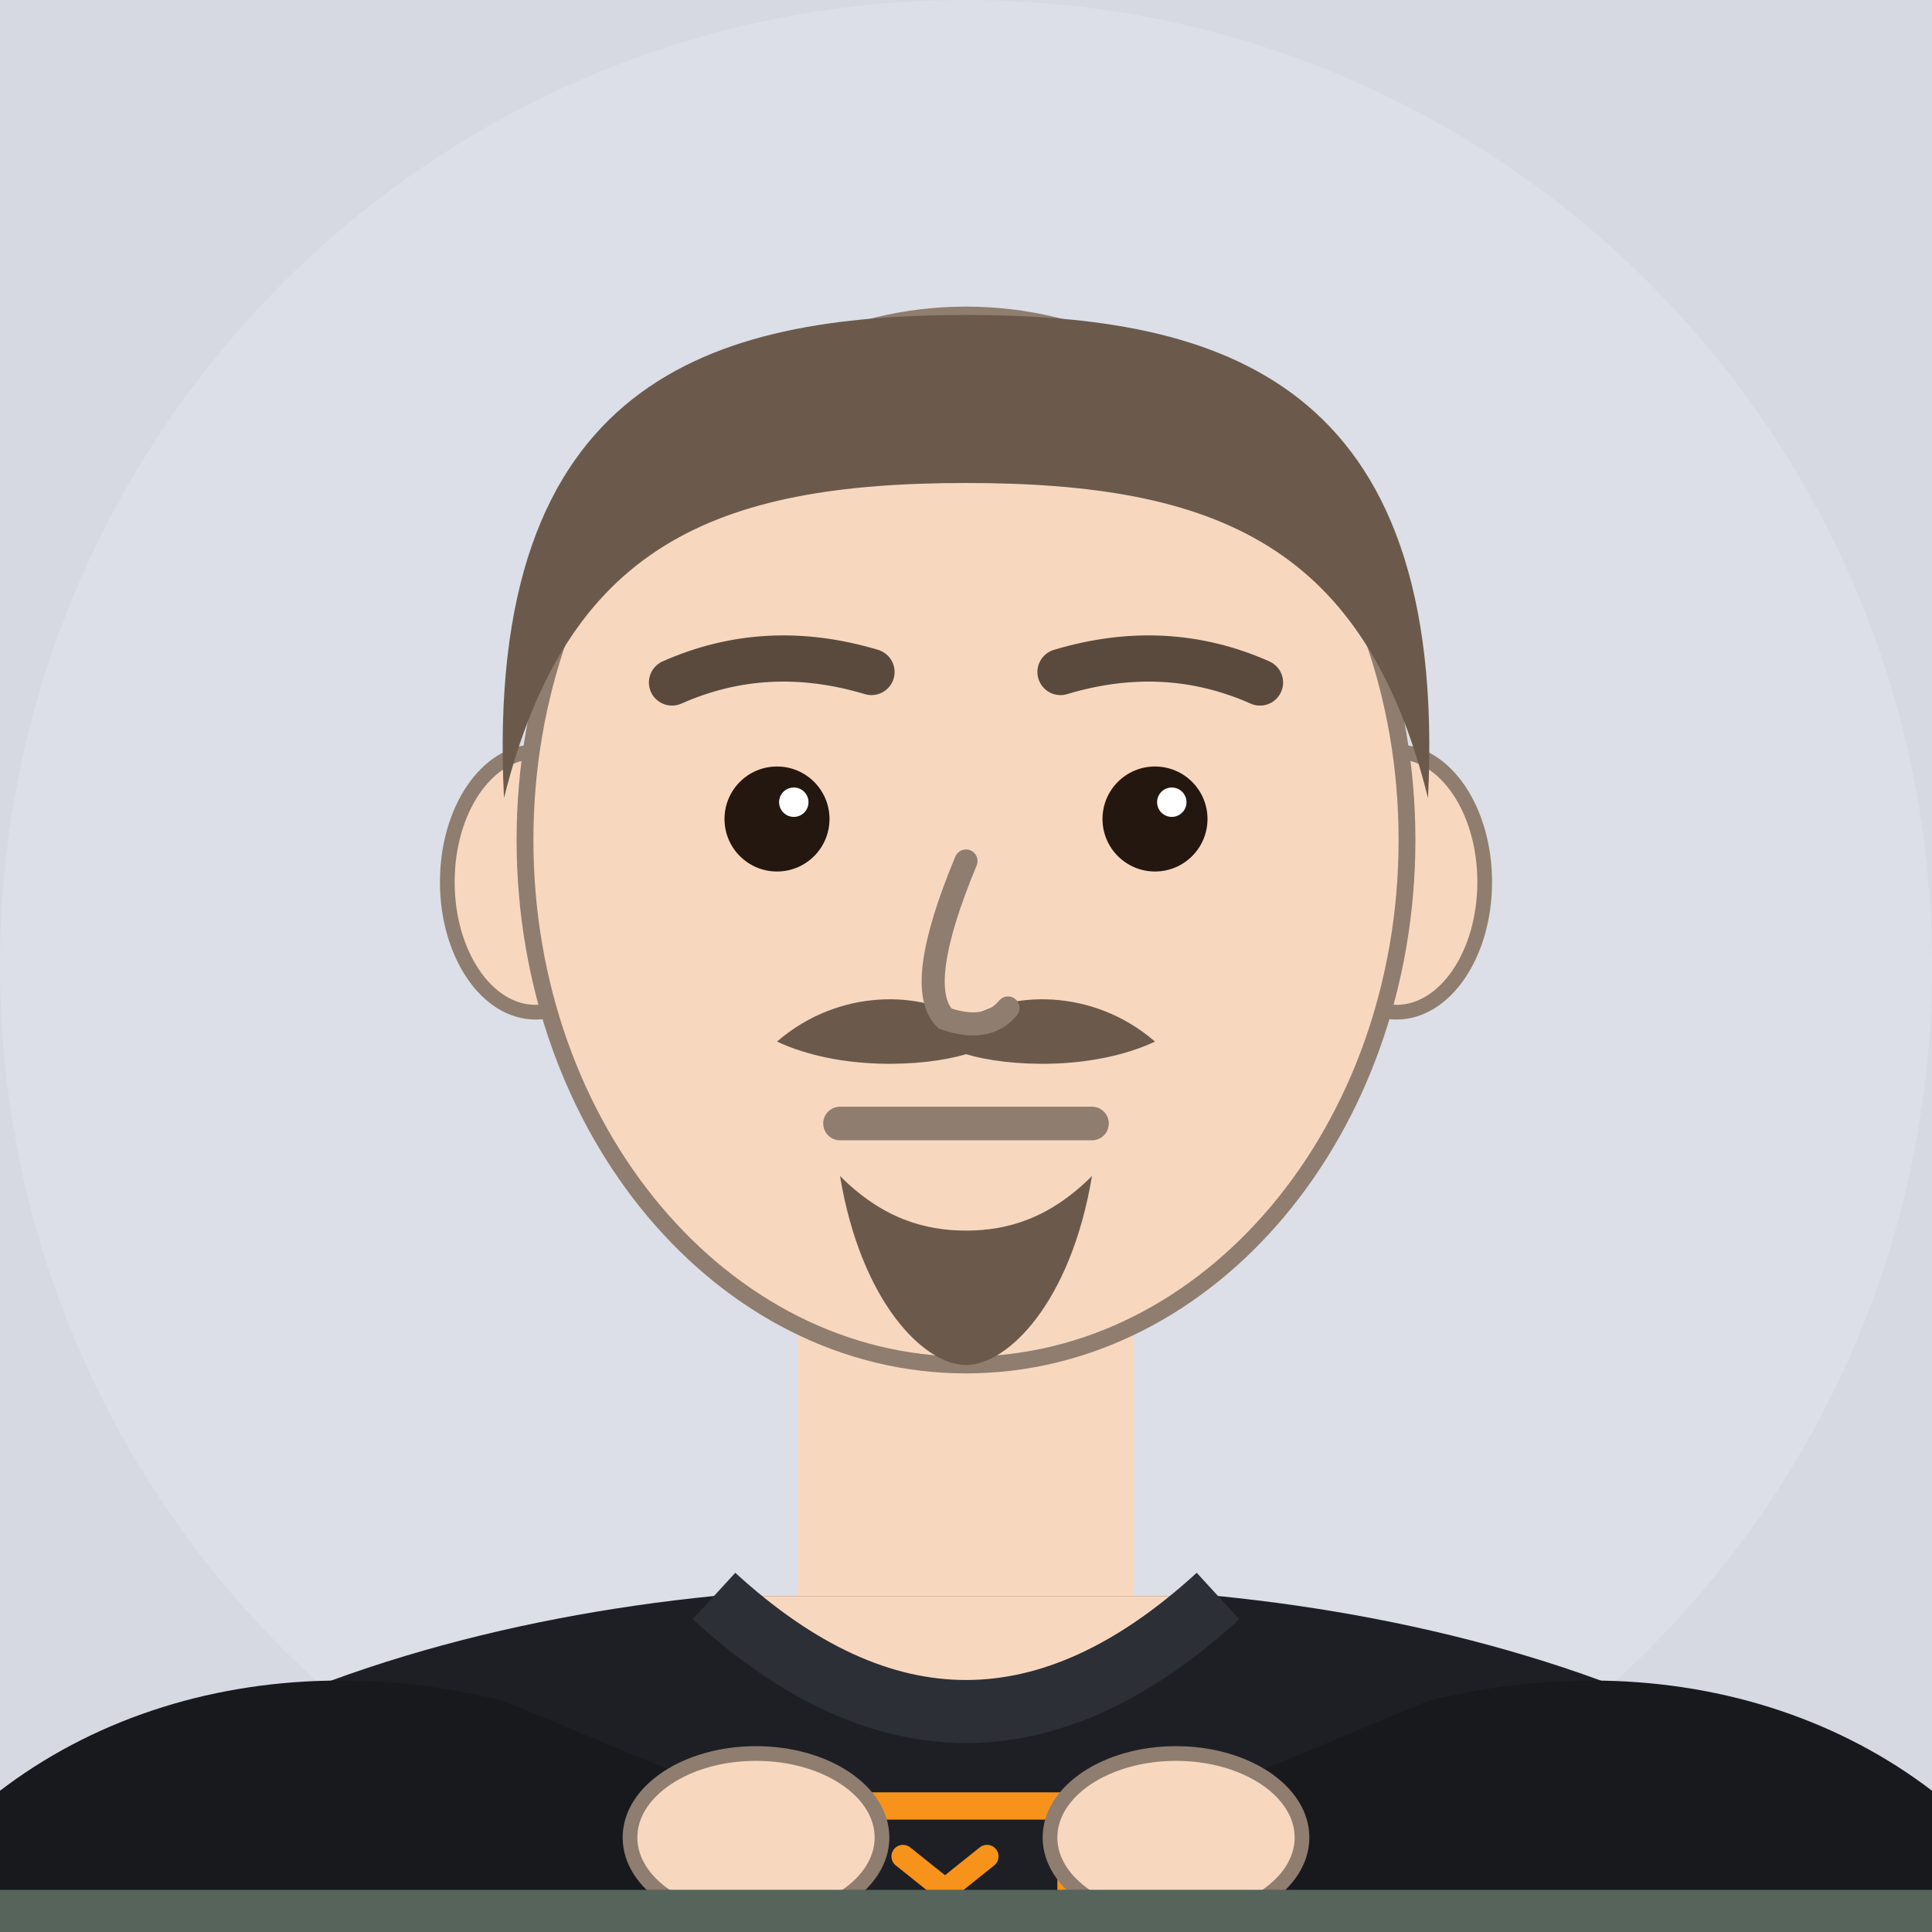
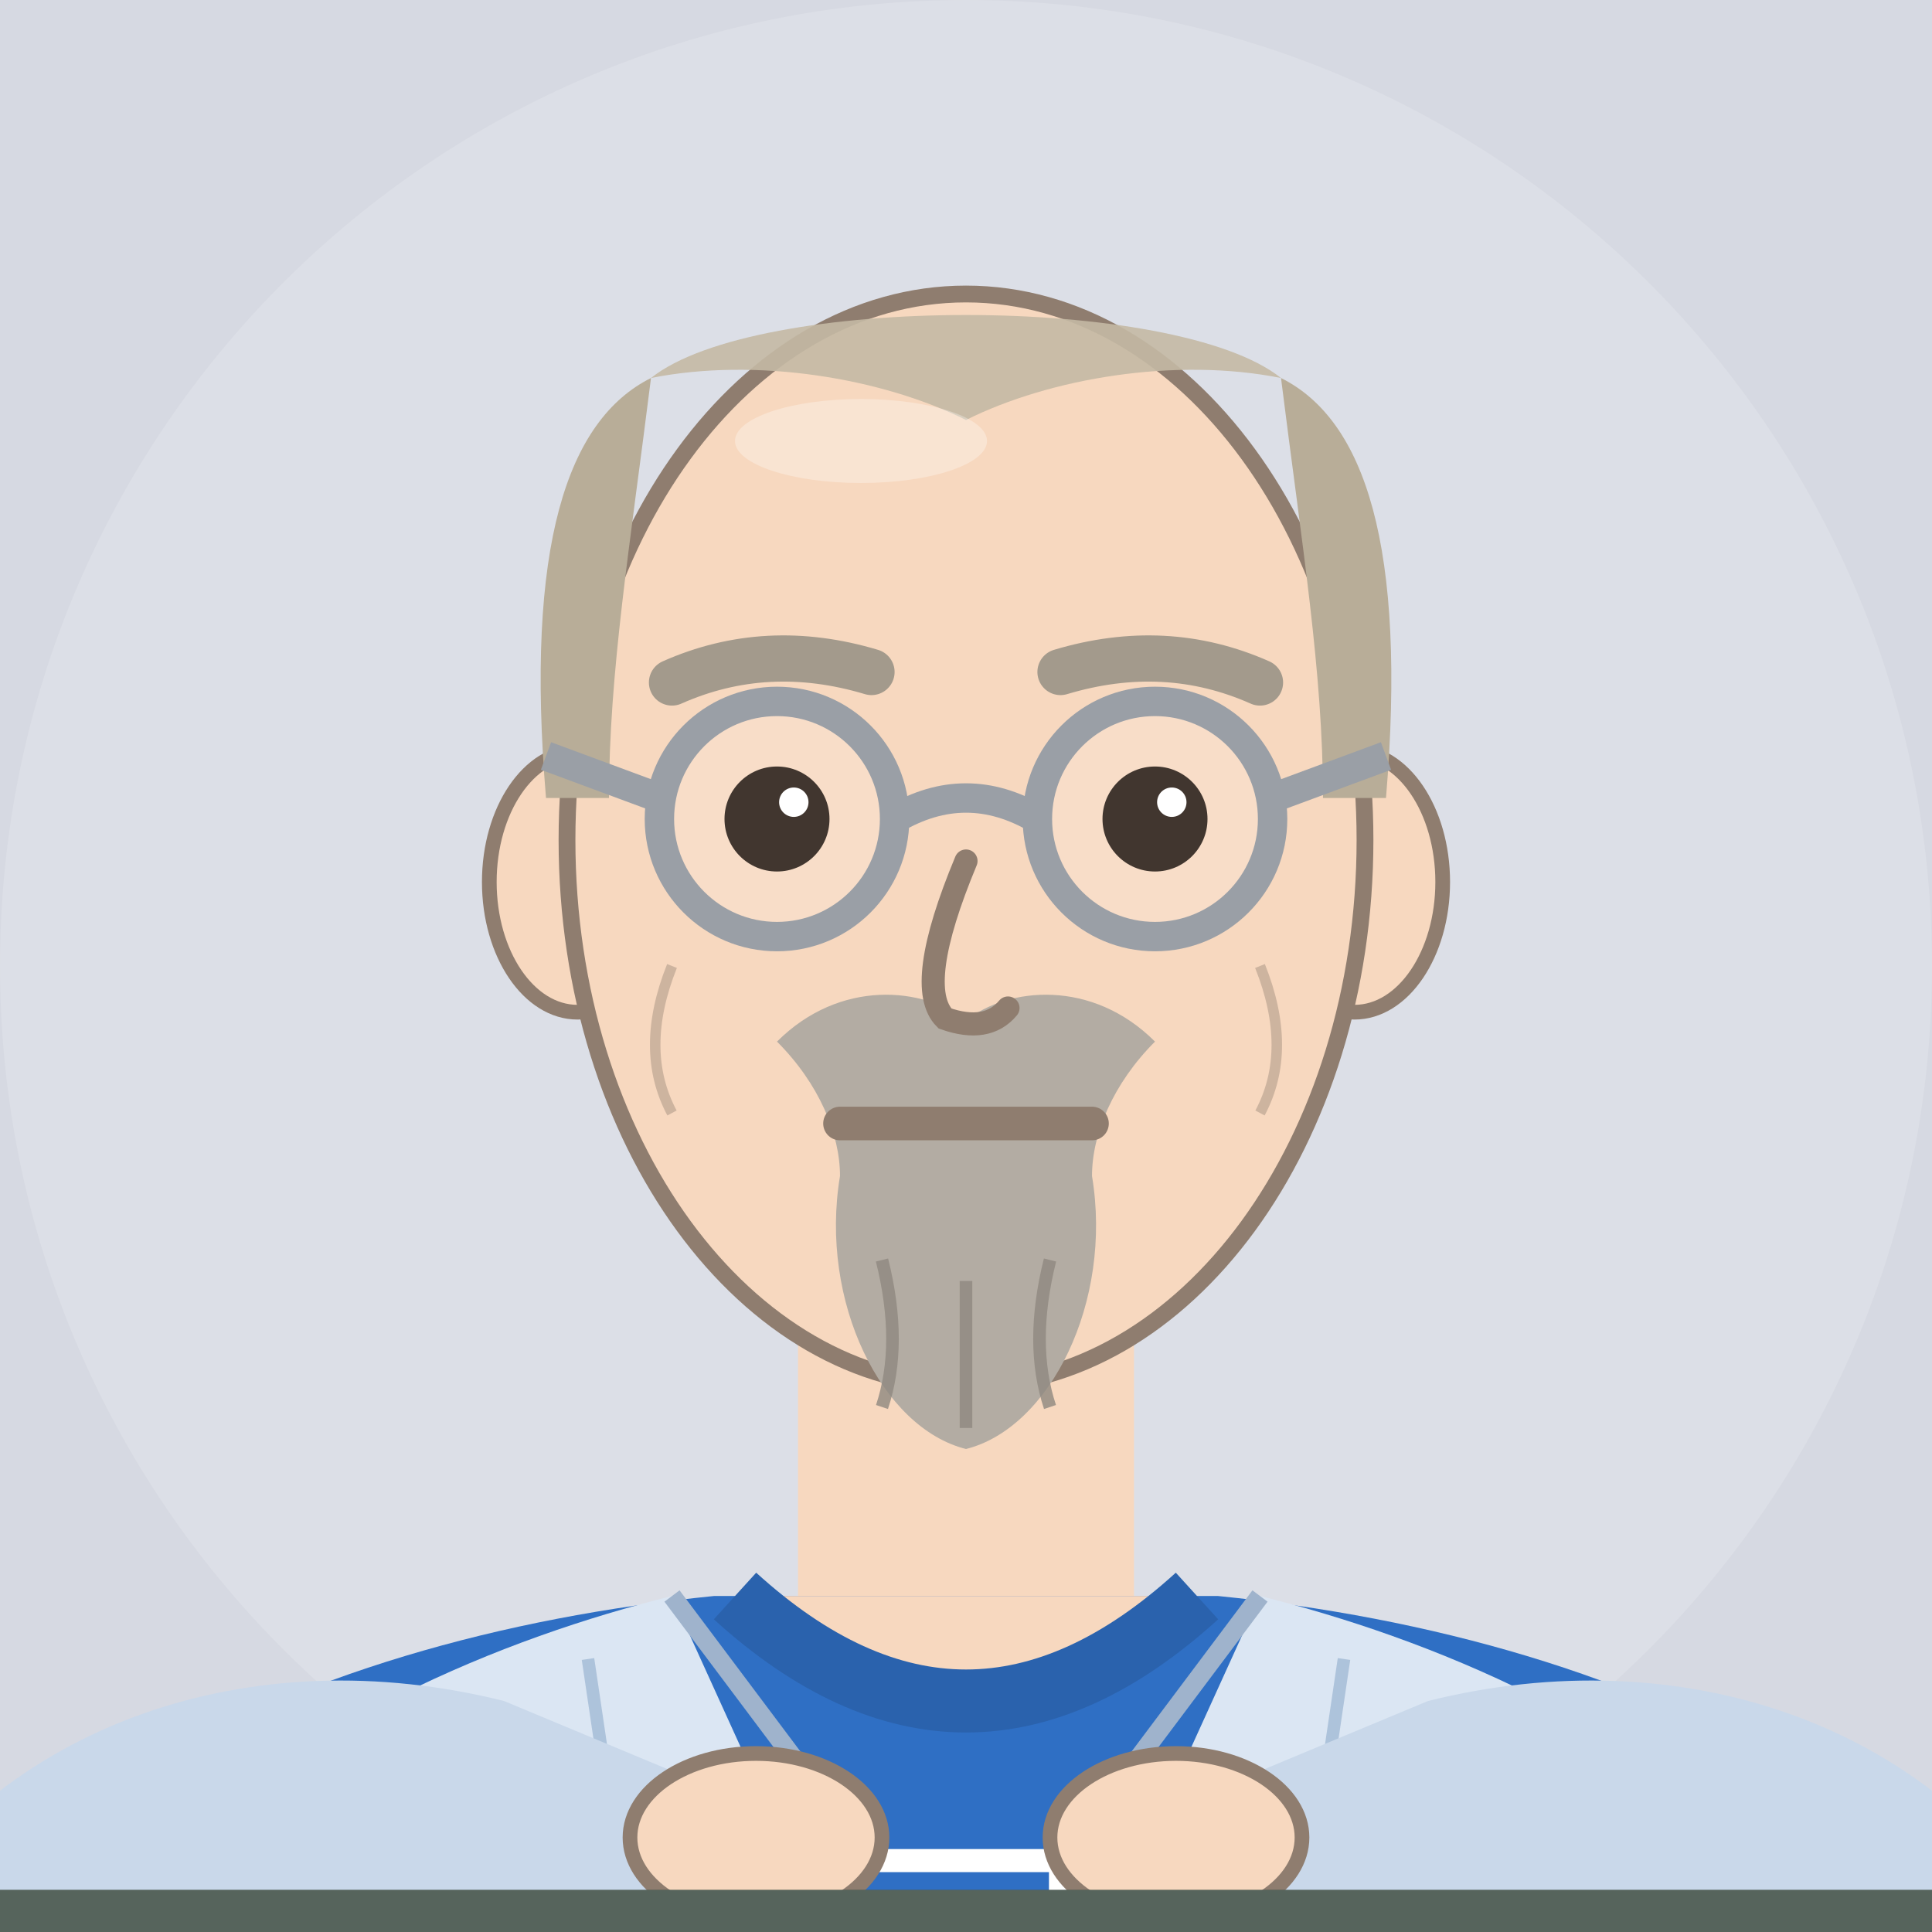
<svg xmlns="http://www.w3.org/2000/svg" viewBox="14 14 92 92" role="img" aria-label="Avatar">
  <rect width="120" height="120" rx="14" fill="#d6d9e2" />
  <circle cx="60" cy="60" r="46" fill="#ffffff" opacity=".16" />
  <path d="M52,68 L52,92 Q60,97 68,92 L68,68Z" fill="#f7d8bf" />
  <path d="M52,74 Q60,80 68,74 L68,70 L52,70Z" fill="#8f7d6f" opacity=".18" />
-   <path d="M6,120 C8,101 28,92 48,90 L72,90 C92,92 112,101 114,120Z" fill="#1d1f24" />
-   <path d="M48,90 Q60,101 72,90" fill="#f7d8bf" stroke="#2c2f36" stroke-width="3" />
-   <g transform="translate(60,104)">
-     <path d="M-7,-4 L5,-4 L5,4 L-7,4 L-10,0Z" fill="none" stroke="#f7931a" stroke-width="1.3" stroke-linejoin="round" />
-     <path d="M-3,-1.6 L1,1.6 M1,-1.6 L-3,1.6" stroke="#f7931a" stroke-width="1.1" stroke-linecap="round" />
+   <path d="M6,120 C8,101 28,92 48,90 L72,90 C92,92 112,101 114,120Z" fill="#2f6fc4" />
+   <path d="M49,90 Q60,100 71,90" fill="#f7d8bf" stroke="#2a62ad" stroke-width="3" />
+   <path d="M20,104 C28,96 38,92 46,90 L56,112 L50,120 L14,120Z M100,104 C92,96 82,92 74,90 L64,112 L70,120 L106,120Z" fill="#dbe6f3" />
+   <g stroke="#a9bfd8" stroke-width=".6" opacity=".9">
+     <path d="M26,100 L30,120 M34,96 L38,120 M42,93 L46,120 M94,100 L90,120 M86,96 L82,120 M78,93 L74,120" />
  </g>
-   <ellipse cx="39.5" cy="56" rx="4.2" ry="6.2" fill="#f7d8bf" stroke="#8f7d6f" stroke-width=".7" />
-   <ellipse cx="80.5" cy="56" rx="4.2" ry="6.2" fill="#f7d8bf" stroke="#8f7d6f" stroke-width=".7" />
-   <ellipse cx="60" cy="54" rx="21" ry="25" fill="#f7d8bf" stroke="#8f7d6f" stroke-width=".8" />
-   <path d="M51,63.6 C54,61 58,61.2 60,62.6 C62,61.2 66,61 69,63.6 C66,65 62,64.8 60,64.2 C58,64.8 54,65 51,63.6Z" fill="#6b5a4c" />
-   <path d="M54,70 C55,76 58,79 60,79 C62,79 65,76 66,70 C64,72 62,72.6 60,72.6 C58,72.6 56,72 54,70Z" fill="#6b5a4c" />
+   <path d="M46,90 L52,98 L56,112 M74,90 L68,98 L64,112" fill="none" stroke="#9fb3cc" stroke-width=".9" />
+   <g transform="translate(60,106)">
+     <path d="M-6,-3.4 L4.5,-3.4 L4.5,3.4 L-6,3.4 L-8.6,0Z" fill="none" stroke="#ffffff" stroke-width="1.1" stroke-linejoin="round" />
+     <path d="M-2.6,-1.4 L1,1.4 M1,-1.4 L-2.6,1.4" stroke="#ffffff" stroke-width="1" stroke-linecap="round" />
+   </g>
+   <ellipse cx="41.5" cy="56" rx="4.2" ry="6.2" fill="#f7d8bf" stroke="#8f7d6f" stroke-width=".7" />
+   <ellipse cx="78.5" cy="56" rx="4.2" ry="6.2" fill="#f7d8bf" stroke="#8f7d6f" stroke-width=".7" />
+   <ellipse cx="60" cy="54" rx="19" ry="26" fill="#f7d8bf" stroke="#8f7d6f" stroke-width=".8" />
+   <path d="M51,63.6 C54,60.6 58,61 60,62.6 C62,61 66,60.6 69,63.6 C67,65.6 66,68 66,70 C67,76 64,82 60,83 C56,82 53,76 54,70 C54,68 53,65.6 51,63.6Z" fill="#b3aca3" />
+   <path d="M56,74 q1,4 0,7 M60,75 q0,4 0,7 M64,74 q-1,4 0,7" fill="none" stroke="#8f887f" stroke-width=".6" opacity=".8" />
+   <path d="M46,60 q-1.6,4 0,7 M74,60 q1.6,4 0,7" fill="none" stroke="#8f7d6f" stroke-width=".5" opacity=".4" />
  <path d="M60,55 Q57.5,61 59,62.5 Q61,63.2 62,62" fill="none" stroke="#8f7d6f" stroke-width="1.1" stroke-linecap="round" />
  <path d="M54,67.5 L66,67.5" fill="none" stroke="#8f7d6f" stroke-width="1.6" stroke-linecap="round" />
  <circle cx="51" cy="53" r="2.5" fill="#24170f" />
  <circle cx="69" cy="53" r="2.5" fill="#24170f" />
  <circle cx="51.8" cy="52.2" r=".7" fill="#fff" />
  <circle cx="69.8" cy="52.2" r=".7" fill="#fff" />
-   <path d="M46,46.5 Q50.5,44.5 55.5,46" fill="none" stroke="#5a4a3e" stroke-width="2.2" stroke-linecap="round" />
-   <path d="M64.5,46 Q69.5,44.5 74,46.5" fill="none" stroke="#5a4a3e" stroke-width="2.2" stroke-linecap="round" />
-   <path d="M38,52 C37,32 48,29 60,29 C72,29 83,32 82,52 C79,40 72,37 60,37 C48,37 41,40 38,52Z" fill="#6b5a4c" />
-   <path d="M8,106 C14,96 26,92 38,95 L50,100 L47,106Z" fill="#18191d" />
-   <path d="M112,106 C106,96 94,92 82,95 L70,100 L73,106Z" fill="#18191d" />
+   <path d="M46,46.5 Q50.5,44.5 55.5,46" fill="none" stroke="#a39a8c" stroke-width="2.2" stroke-linecap="round" />
+   <path d="M64.5,46 Q69.5,44.5 74,46.5" fill="none" stroke="#a39a8c" stroke-width="2.2" stroke-linecap="round" />
+   <path d="M40,52 C39,40 41,34 45,32 C44,40 43,46 43,52Z M80,52 C81,40 79,34 75,32 C76,40 77,46 77,52Z" fill="#b8ad98" />
+   <path d="M45,32 C50,28 70,28 75,32 C70,31 64,32 60,34 C56,32 50,31 45,32Z" fill="#c4b9a4" opacity=".9" />
+   <ellipse cx="55" cy="35" rx="6" ry="2" fill="#ffffff" opacity=".3" />
+   <g fill="#ffffff22" stroke="#9a9fa6" stroke-width="1.4">
+     <circle cx="51" cy="53" r="5.6" />
+     <circle cx="69" cy="53" r="5.6" />
+     <path d="M56.6,53 Q60,51 63.4,53 M45.4,52 L40,50 M74.6,52 L80,50" fill="none" />
+   </g>
+   <path d="M8,106 C14,96 26,92 38,95 L50,100 L47,106Z" fill="#c9d8ea" />
+   <path d="M112,106 C106,96 94,92 82,95 L70,100 L73,106Z" fill="#c9d8ea" />
  <ellipse cx="50" cy="101.5" rx="6" ry="4" fill="#f7d8bf" stroke="#8f7d6f" stroke-width=".7" />
  <ellipse cx="70" cy="101.5" rx="6" ry="4" fill="#f7d8bf" stroke="#8f7d6f" stroke-width=".7" />
  <rect x="0" y="104" width="120" height="16" fill="#3e4a44" />
  <rect x="0" y="104" width="120" height="2.5" fill="#56645c" />
</svg>
